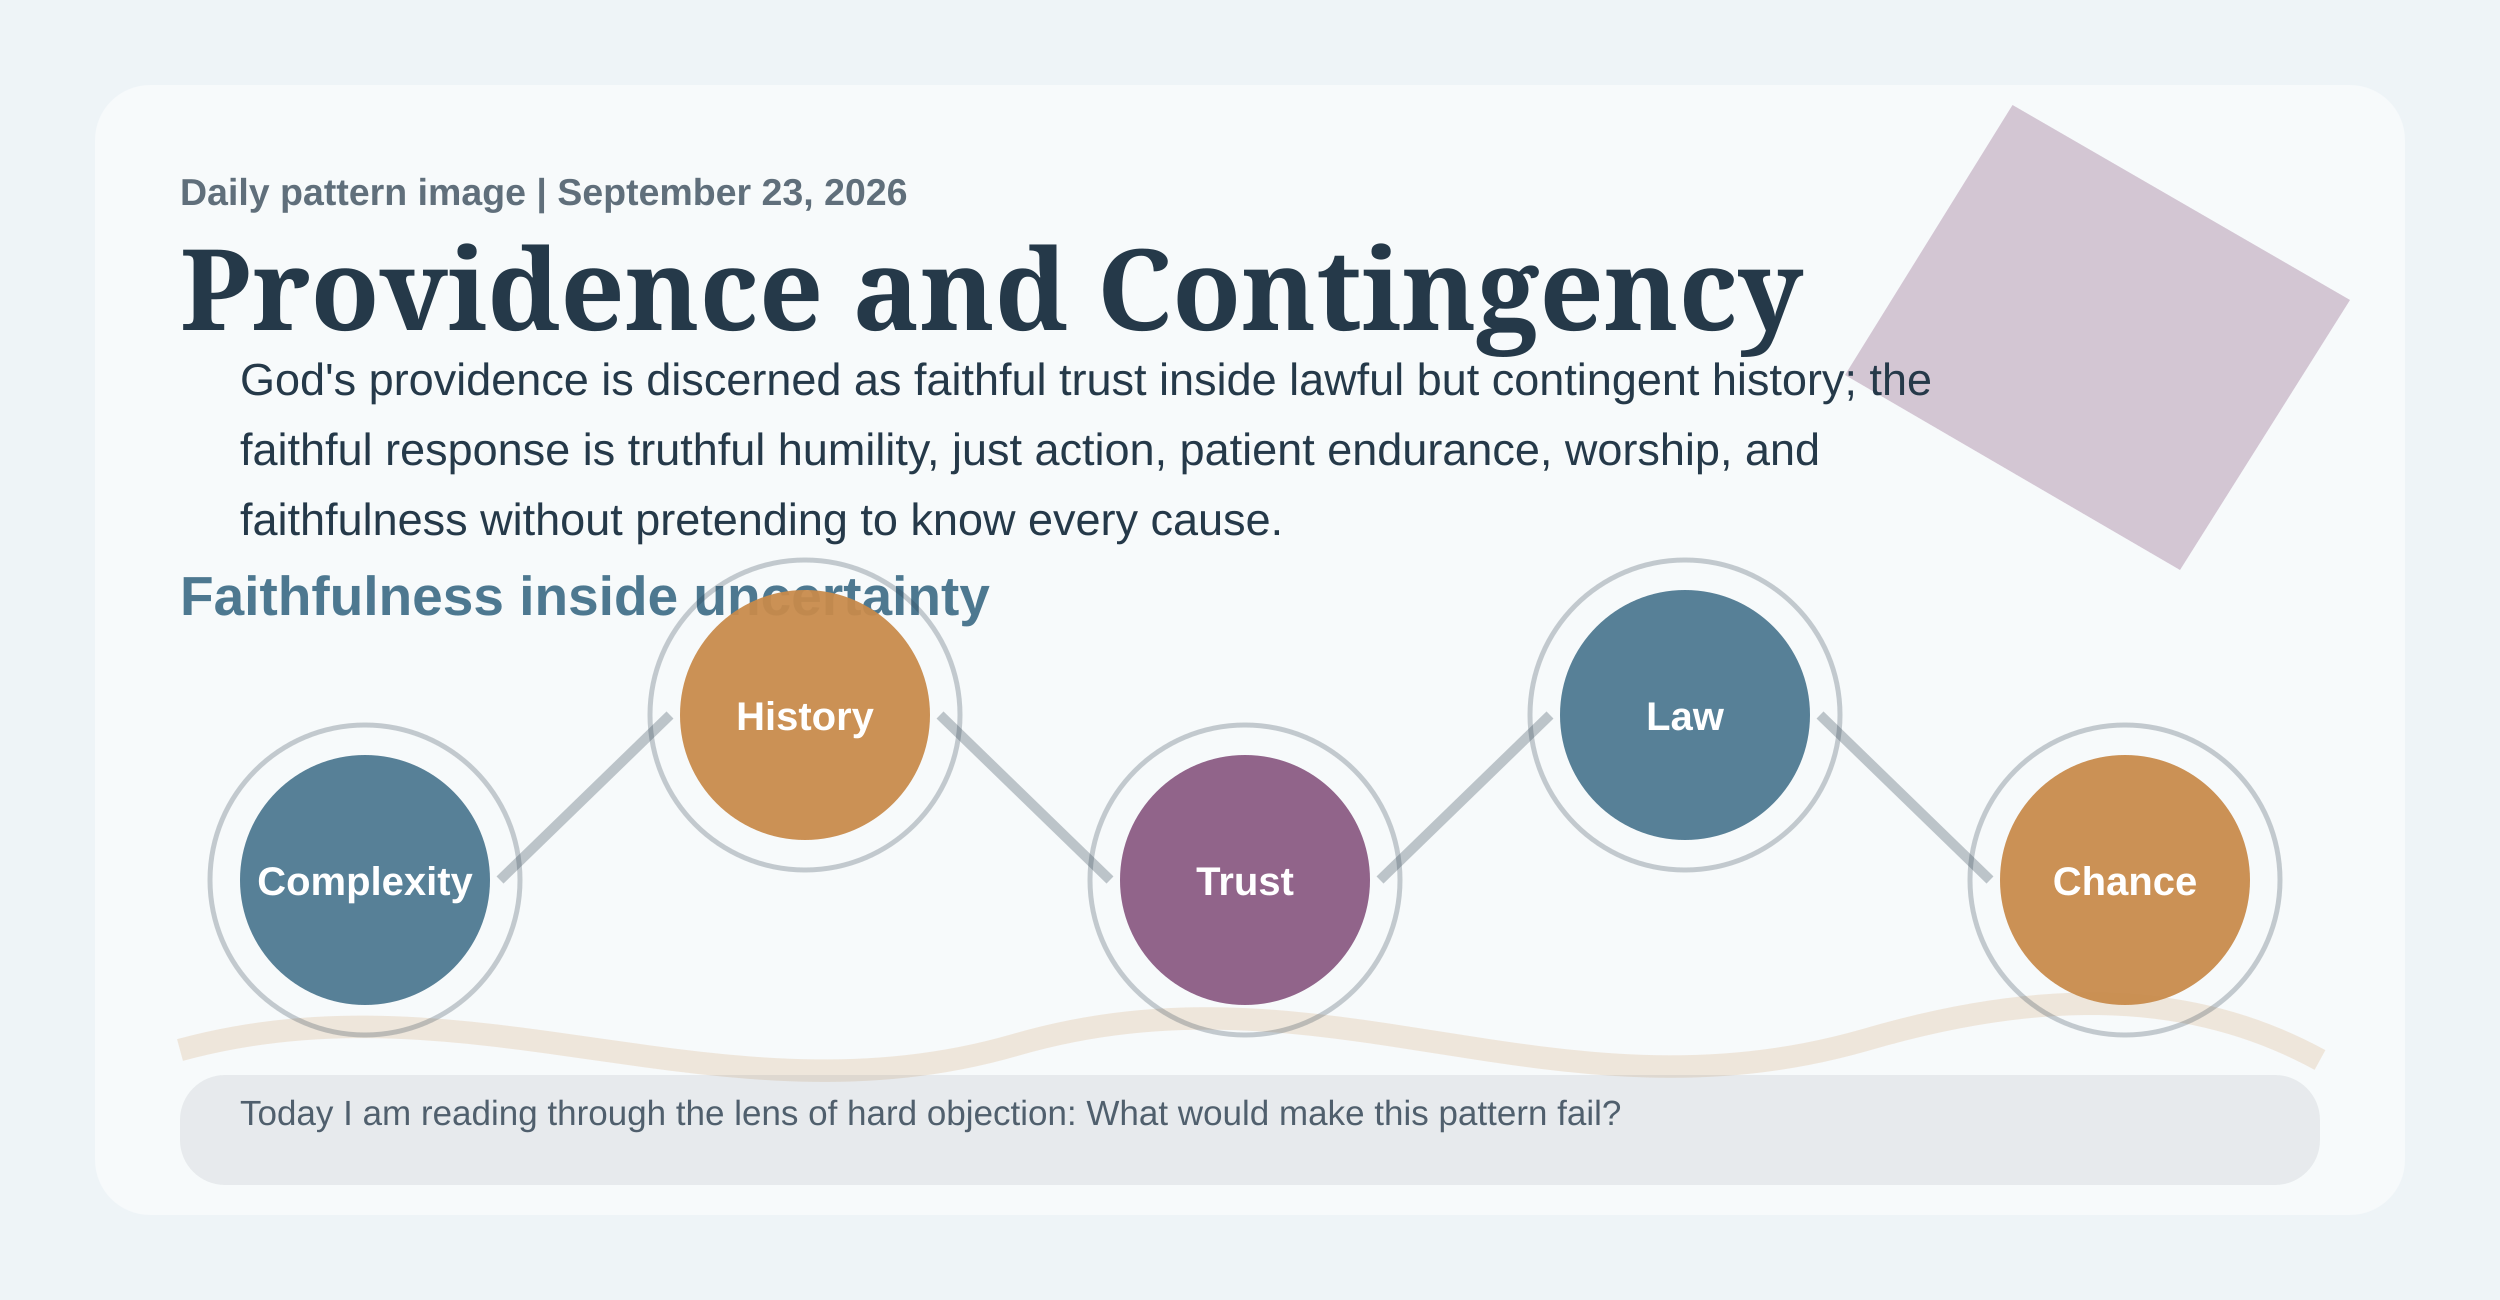
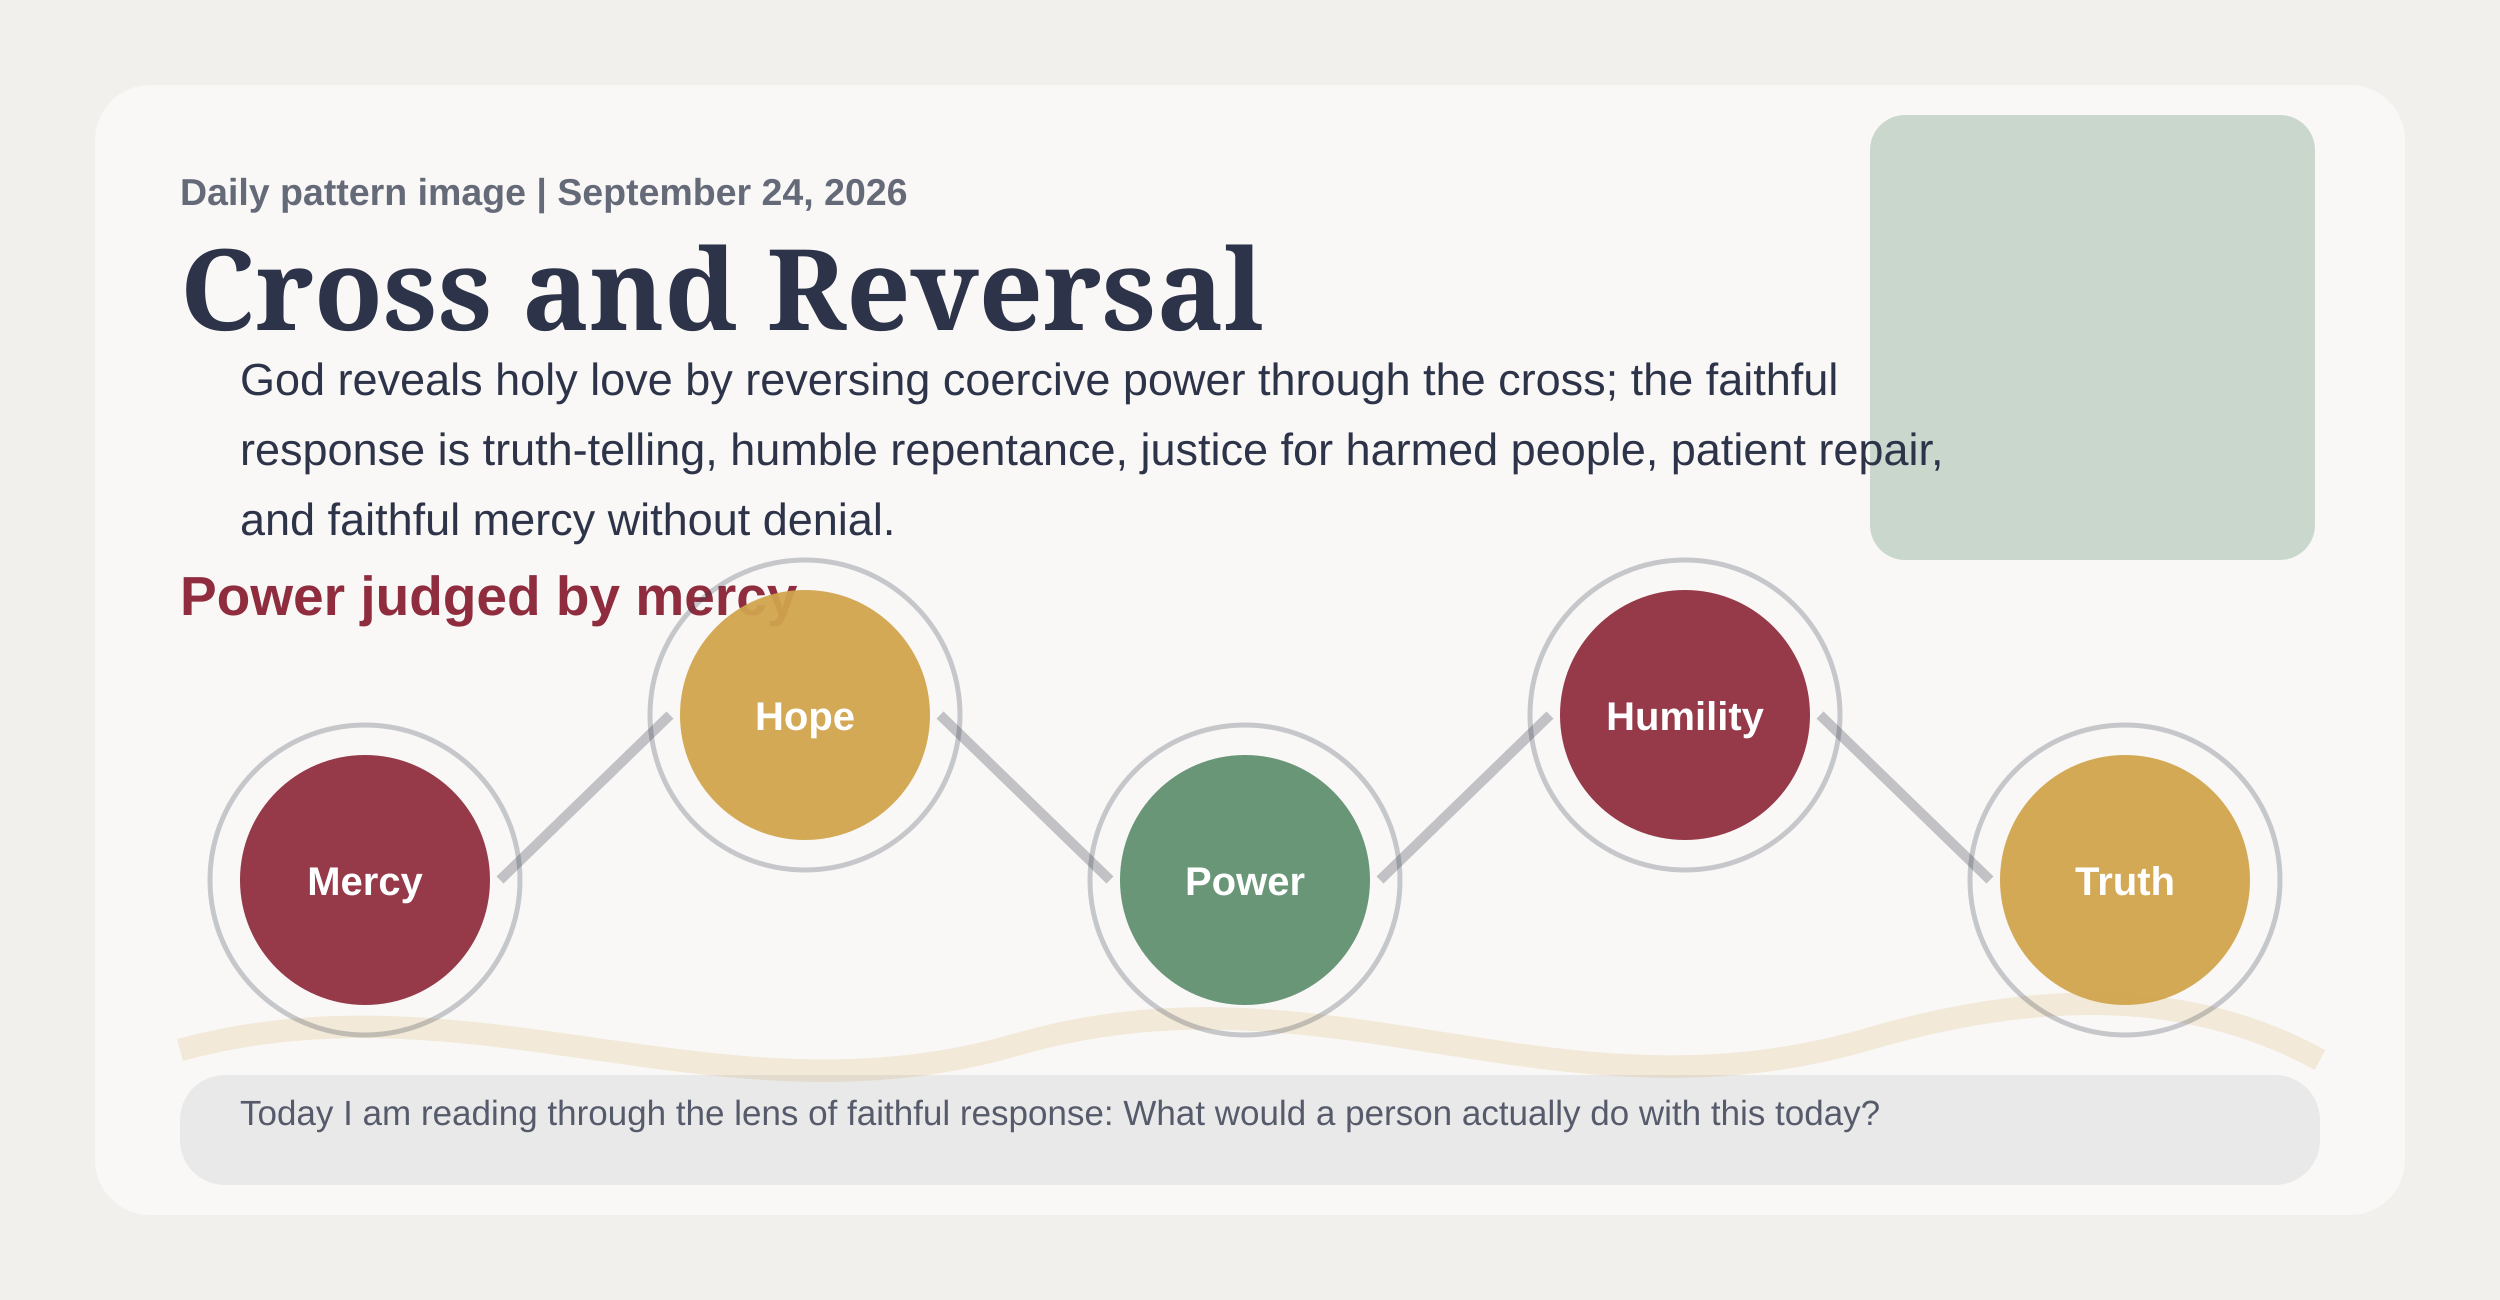
<svg xmlns="http://www.w3.org/2000/svg" width="1000" height="520" viewBox="0 0 1000 520" role="img" aria-labelledby="title desc">
  <style>
-     .eyebrow { font: 700 15px Arial, sans-serif; letter-spacing: 0; fill: #253949; opacity: 0.72; }
-     .title { font: 700 45px Georgia, serif; letter-spacing: 0; fill: #253949; }
-     .subtitle { font: 700 22px Arial, sans-serif; letter-spacing: 0; fill: #4d7890; }
-     .body { font: 18px Arial, sans-serif; letter-spacing: 0; fill: #253949; }
-     .small { font: 14px Arial, sans-serif; letter-spacing: 0; fill: #253949; opacity: 0.78; }
+     .eyebrow { font: 700 15px Arial, sans-serif; letter-spacing: 0; fill: #2d3348; opacity: 0.72; }
+     .title { font: 700 45px Georgia, serif; letter-spacing: 0; fill: #2d3348; }
+     .subtitle { font: 700 22px Arial, sans-serif; letter-spacing: 0; fill: #8f2d3f; }
+     .body { font: 18px Arial, sans-serif; letter-spacing: 0; fill: #2d3348; }
+     .small { font: 14px Arial, sans-serif; letter-spacing: 0; fill: #2d3348; opacity: 0.78; }
    .node { font: 700 16px Arial, sans-serif; letter-spacing: 0; fill: #ffffff; }
  </style>
-   <rect width="1000" height="520" fill="#eef4f7" />
+   <rect width="1000" height="520" fill="#f2f0ec" />
  <rect x="38" y="34" width="924" height="452" rx="22" fill="#ffffff" opacity="0.50" />
-   <path d="M805 42 L940 120 L872 228 L738 150 Z" fill="#8a5a83" opacity="0.33" />
-   <path d="M72 420 C190 388 288 452 406 418 C530 382 620 452 746 416 C828 392 884 400 928 424" fill="none" stroke="#c88a4a" stroke-width="9" opacity="0.18" />
-   <text x="72" y="82" class="eyebrow">Daily pattern image | September 23, 2026</text>
-   <text x="72" y="132" class="title">Providence and Contingency</text>
-   <text x="72" y="246" class="subtitle">Faithfulness inside uncertainty</text>
-   <text x="96" y="158" class="body">God's providence is discerned as faithful trust inside lawful but contingent history; the</text>
-   <text x="96" y="186" class="body">faithful response is truthful humility, just action, patient endurance, worship, and</text>
-   <text x="96" y="214" class="body">faithfulness without pretending to know every cause.</text>
-   <line x1="200" y1="352" x2="268" y2="286" stroke="#253949" stroke-width="4" opacity="0.28" />
-   <line x1="376" y1="286" x2="444" y2="352" stroke="#253949" stroke-width="4" opacity="0.28" />
-   <line x1="552" y1="352" x2="620" y2="286" stroke="#253949" stroke-width="4" opacity="0.28" />
-   <line x1="728" y1="286" x2="796" y2="352" stroke="#253949" stroke-width="4" opacity="0.28" />
-   <circle cx="146" cy="352" r="50" fill="#4d7890" opacity="0.94" />
-   <circle cx="146" cy="352" r="62" fill="none" stroke="#253949" stroke-width="2" opacity="0.25" />
-   <text x="146" y="358" text-anchor="middle" class="node">Complexity</text>
-   <circle cx="322" cy="286" r="50" fill="#c88a4a" opacity="0.94" />
-   <circle cx="322" cy="286" r="62" fill="none" stroke="#253949" stroke-width="2" opacity="0.25" />
-   <text x="322" y="292" text-anchor="middle" class="node">History</text>
-   <circle cx="498" cy="352" r="50" fill="#8a5a83" opacity="0.94" />
-   <circle cx="498" cy="352" r="62" fill="none" stroke="#253949" stroke-width="2" opacity="0.25" />
-   <text x="498" y="358" text-anchor="middle" class="node">Trust</text>
-   <circle cx="674" cy="286" r="50" fill="#4d7890" opacity="0.94" />
-   <circle cx="674" cy="286" r="62" fill="none" stroke="#253949" stroke-width="2" opacity="0.25" />
-   <text x="674" y="292" text-anchor="middle" class="node">Law</text>
-   <circle cx="850" cy="352" r="50" fill="#c88a4a" opacity="0.94" />
-   <circle cx="850" cy="352" r="62" fill="none" stroke="#253949" stroke-width="2" opacity="0.25" />
-   <text x="850" y="358" text-anchor="middle" class="node">Chance</text>
-   <rect x="72" y="430" width="856" height="44" rx="18" fill="#253949" opacity="0.08" />
-   <text x="96" y="450" class="small">Today I am reading through the lens of hard objection: What would make this pattern fail?</text>
+   <rect x="748" y="46" width="178" height="178" rx="14" fill="#5f8f70" opacity="0.31" />
+   <path d="M72 420 C190 388 288 452 406 418 C530 382 620 452 746 416 C828 392 884 400 928 424" fill="none" stroke="#d0a44c" stroke-width="9" opacity="0.18" />
+   <text x="72" y="82" class="eyebrow">Daily pattern image | September 24, 2026</text>
+   <text x="72" y="132" class="title">Cross and Reversal</text>
+   <text x="72" y="246" class="subtitle">Power judged by mercy</text>
+   <text x="96" y="158" class="body">God reveals holy love by reversing coercive power through the cross; the faithful</text>
+   <text x="96" y="186" class="body">response is truth-telling, humble repentance, justice for harmed people, patient repair,</text>
+   <text x="96" y="214" class="body">and faithful mercy without denial.</text>
+   <line x1="200" y1="352" x2="268" y2="286" stroke="#2d3348" stroke-width="4" opacity="0.28" />
+   <line x1="376" y1="286" x2="444" y2="352" stroke="#2d3348" stroke-width="4" opacity="0.28" />
+   <line x1="552" y1="352" x2="620" y2="286" stroke="#2d3348" stroke-width="4" opacity="0.28" />
+   <line x1="728" y1="286" x2="796" y2="352" stroke="#2d3348" stroke-width="4" opacity="0.28" />
+   <circle cx="146" cy="352" r="50" fill="#8f2d3f" opacity="0.94" />
+   <circle cx="146" cy="352" r="62" fill="none" stroke="#2d3348" stroke-width="2" opacity="0.25" />
+   <text x="146" y="358" text-anchor="middle" class="node">Mercy</text>
+   <circle cx="322" cy="286" r="50" fill="#d0a44c" opacity="0.94" />
+   <circle cx="322" cy="286" r="62" fill="none" stroke="#2d3348" stroke-width="2" opacity="0.25" />
+   <text x="322" y="292" text-anchor="middle" class="node">Hope</text>
+   <circle cx="498" cy="352" r="50" fill="#5f8f70" opacity="0.94" />
+   <circle cx="498" cy="352" r="62" fill="none" stroke="#2d3348" stroke-width="2" opacity="0.25" />
+   <text x="498" y="358" text-anchor="middle" class="node">Power</text>
+   <circle cx="674" cy="286" r="50" fill="#8f2d3f" opacity="0.94" />
+   <circle cx="674" cy="286" r="62" fill="none" stroke="#2d3348" stroke-width="2" opacity="0.25" />
+   <text x="674" y="292" text-anchor="middle" class="node">Humility</text>
+   <circle cx="850" cy="352" r="50" fill="#d0a44c" opacity="0.94" />
+   <circle cx="850" cy="352" r="62" fill="none" stroke="#2d3348" stroke-width="2" opacity="0.25" />
+   <text x="850" y="358" text-anchor="middle" class="node">Truth</text>
+   <rect x="72" y="430" width="856" height="44" rx="18" fill="#2d3348" opacity="0.08" />
+   <text x="96" y="450" class="small">Today I am reading through the lens of faithful response: What would a person actually do with this today?</text>
</svg>
